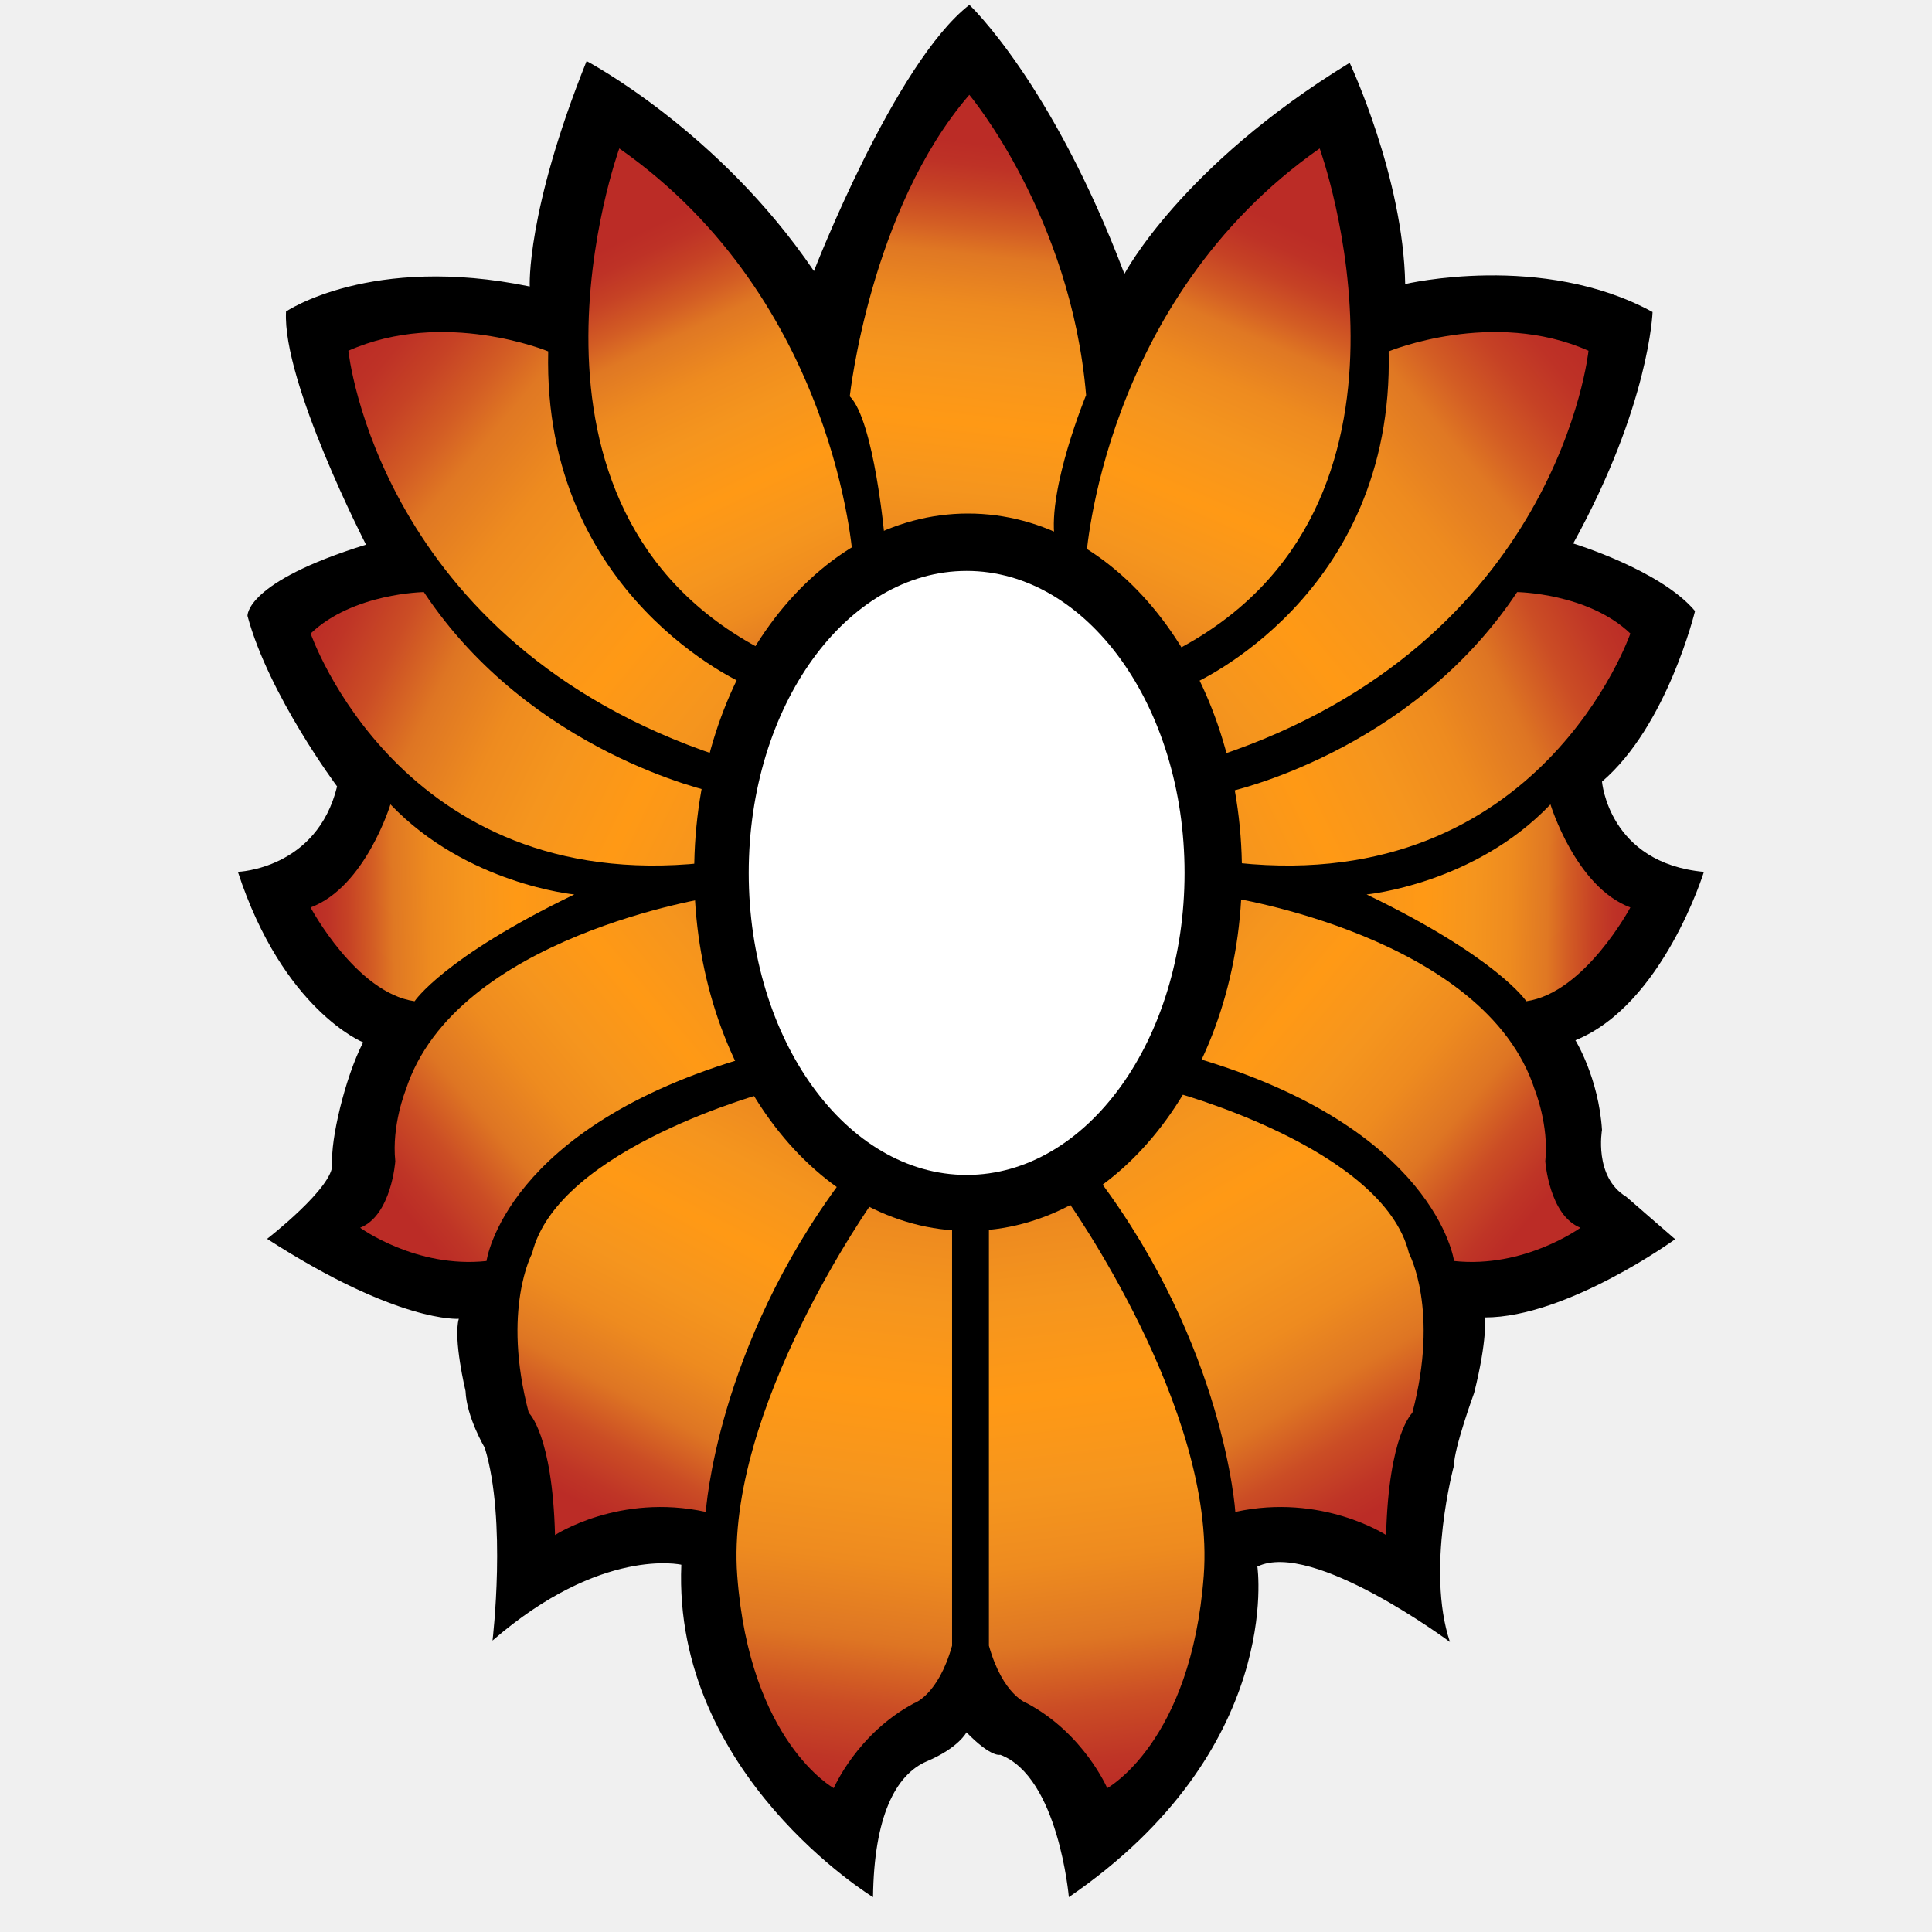
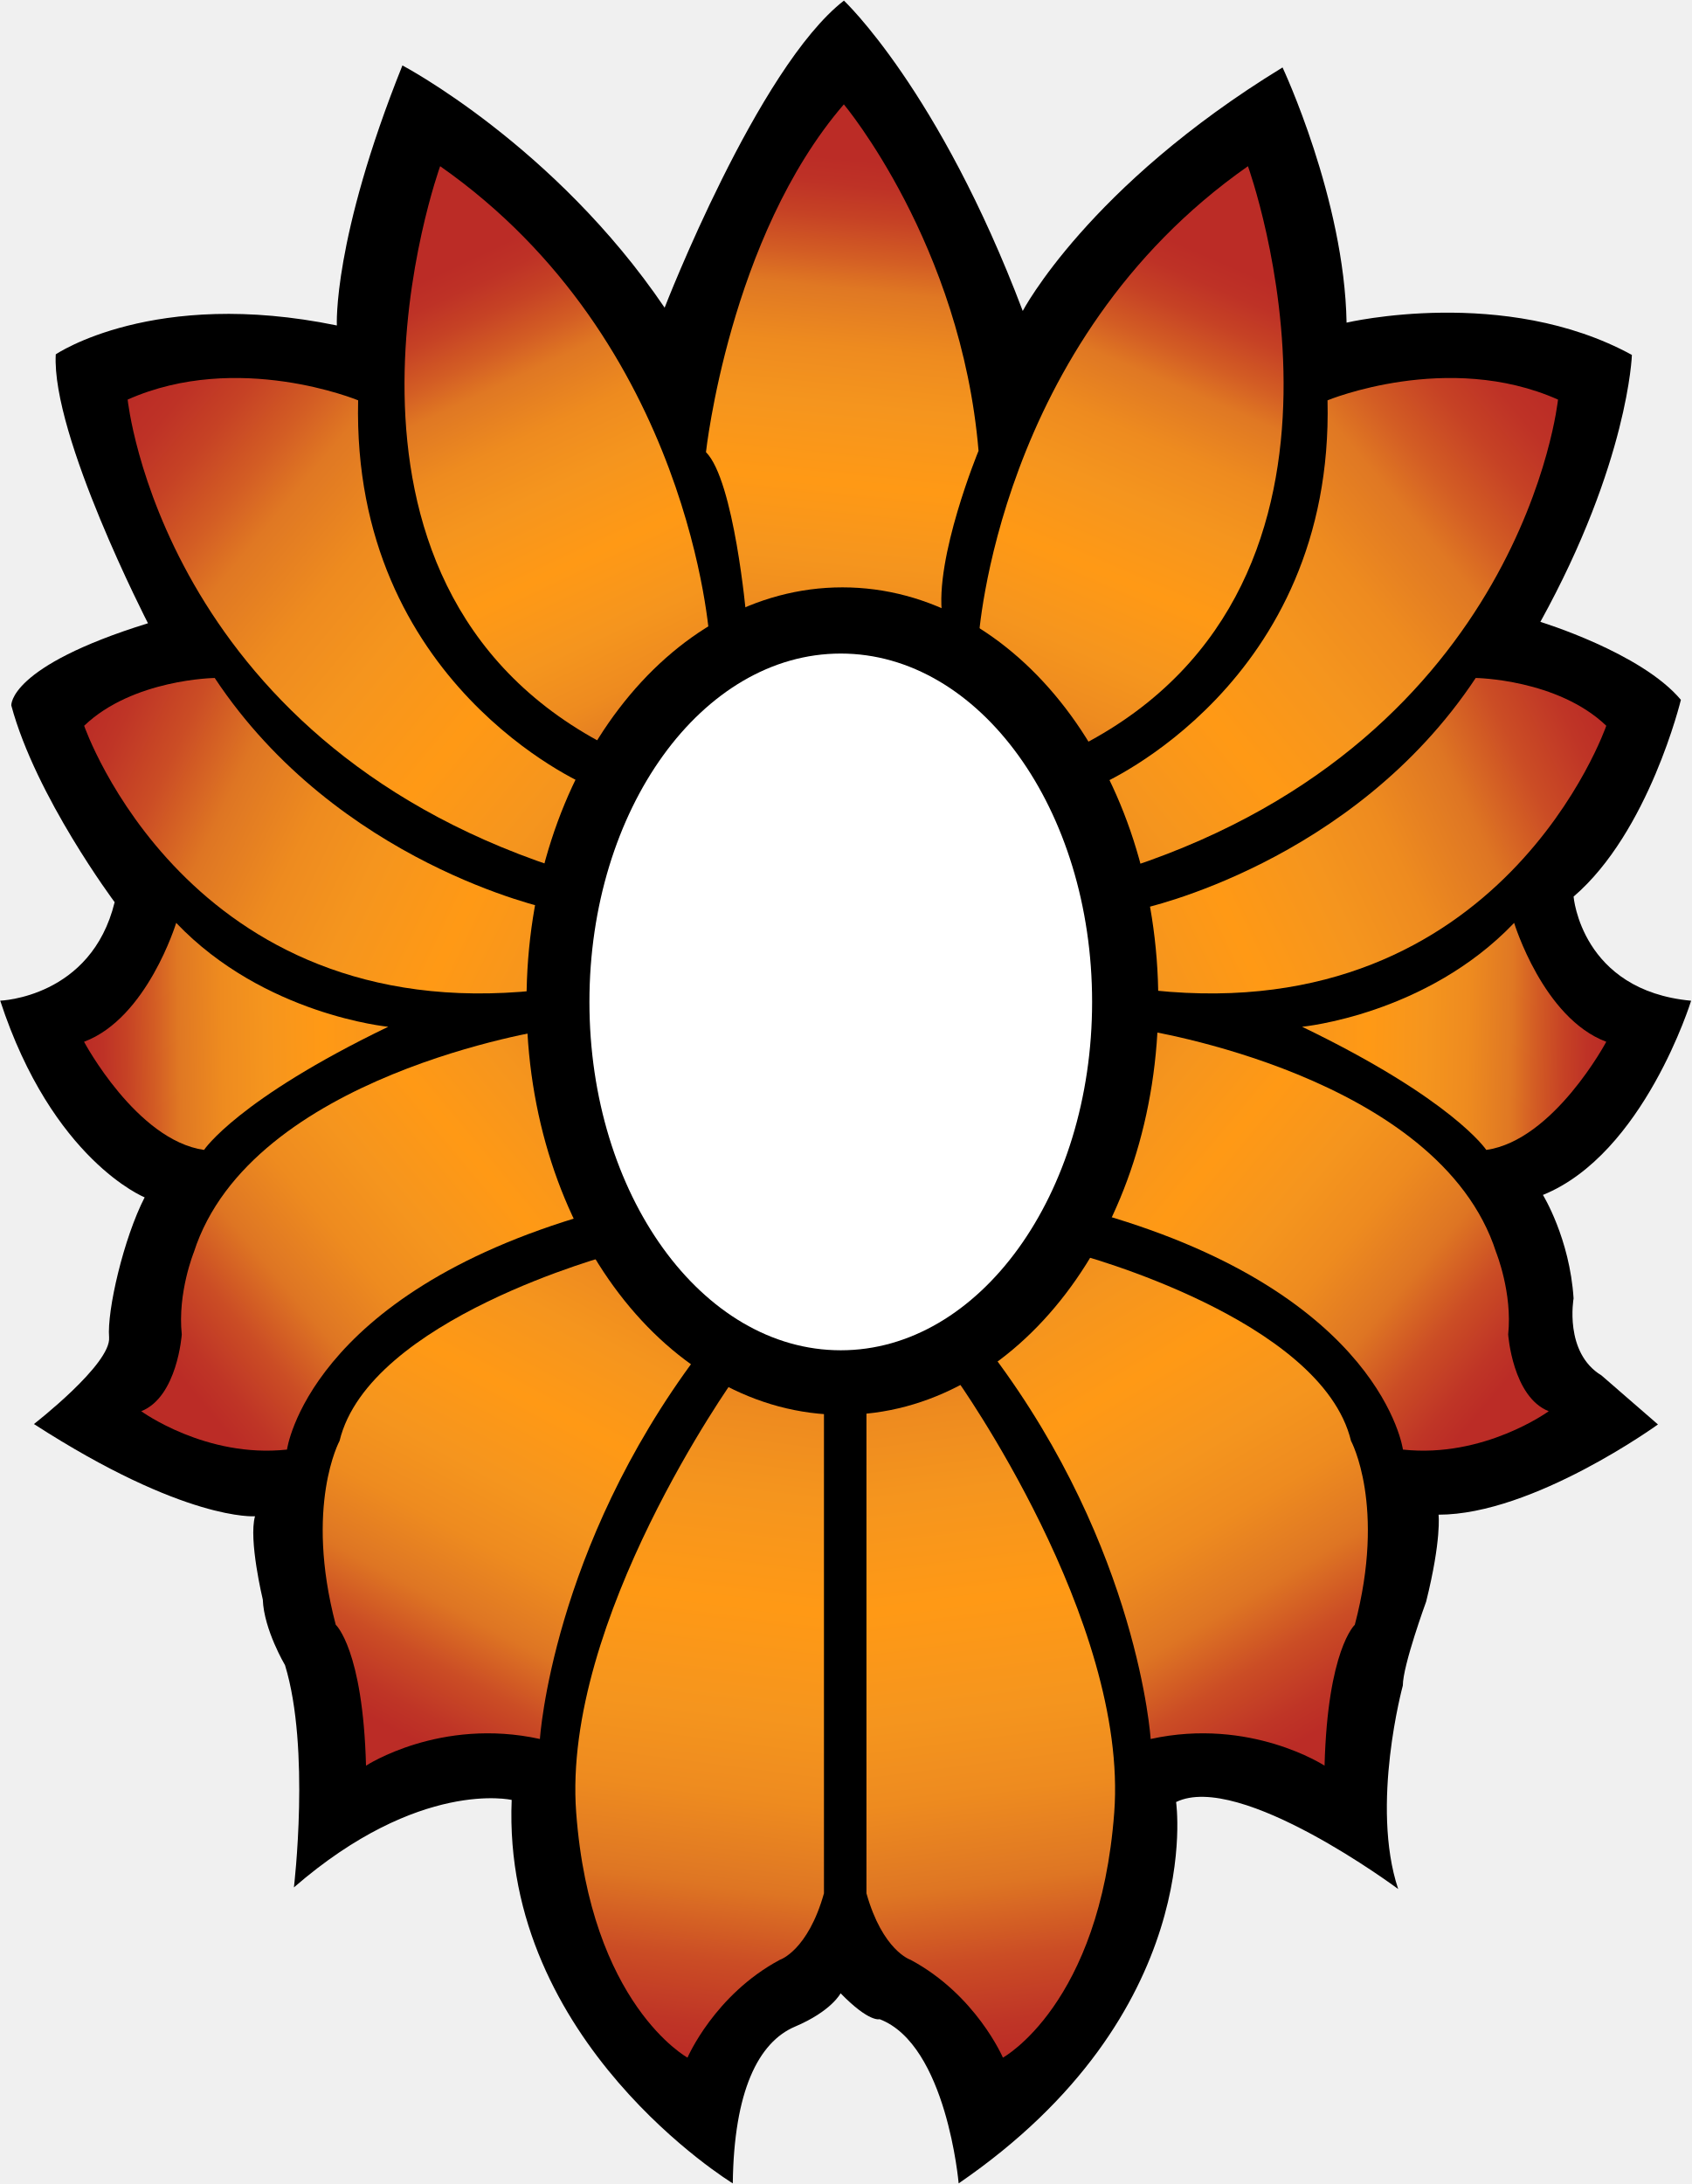
- <svg xmlns="http://www.w3.org/2000/svg" width="100%" height="100%" viewBox="0 0 1000 1000" version="1.1" xml:space="preserve" style="fill-rule:evenodd;clip-rule:evenodd;stroke-linejoin:round;stroke-miterlimit:2;">
-   <g transform="matrix(1,0,0,1,-3624,0)">
+ <svg xmlns="http://www.w3.org/2000/svg" width="100%" height="100%" viewBox="0 0 759 980" version="1.1" xml:space="preserve" style="fill-rule:evenodd;clip-rule:evenodd;stroke-linejoin:round;stroke-miterlimit:2;">
+   <g transform="matrix(1,0,0,1,-3747.03,-2.242)">
    <g id="M" transform="matrix(1,0,0,1,-0.333333,0)">
-       <rect x="3624.33" y="0" width="1000" height="1000" style="fill:none;" />
      <g transform="matrix(1,0,0,1,3624.33,0)">
        <path d="M500.26,896.664C500.26,896.664 496.256,904.641 479.802,911.622C463.348,918.602 452.378,940.613 451.88,981.962C451.88,981.962 348.169,918.747 352.656,809.906C352.656,809.906 311.272,800.288 254.929,849.151C254.929,849.151 262.408,786.825 250.94,749.429C250.94,749.429 241.467,733.474 240.968,720.011C240.968,720.011 234.486,693.087 237.478,682.616C237.478,682.616 206.235,685.109 138.255,641.231C138.255,641.231 172.988,614.306 171.99,602.34C170.993,590.373 178.472,557.964 187.946,539.515C187.946,539.515 146.561,522.884 123.127,451.261C123.127,451.261 164.013,449.942 174.483,407.062C174.483,407.062 139.082,359.694 128.113,318.808C128.113,318.808 126.617,301.357 189.442,281.911C189.442,281.911 146.063,197.646 148.057,161.248C148.057,161.248 191.935,131.331 274.205,148.284C274.205,148.284 272.211,109.891 303.623,31.61C303.623,31.61 371.933,67.509 421.295,140.306C421.295,140.306 463.017,32.572 501.753,2.522C501.753,2.522 544.403,42.475 582.001,141.772C582.001,141.772 611.284,85.859 698.589,32.507C698.589,32.507 726.354,91.541 727.323,147.018C727.323,147.018 798.293,130.285 855.367,161.502C855.367,161.502 853.847,209.632 814.289,281.297C814.289,281.297 859.581,295.056 877.353,316.269C877.353,316.269 863.02,375.604 829.195,404.559C829.195,404.559 832.635,446.701 881.94,451.287C881.94,451.287 860.727,520.085 815.435,538.431C815.435,538.431 827.475,557.924 829.195,584.87C829.195,584.87 824.829,609.209 841.719,619.421L867.053,641.417C867.053,641.417 811.115,681.91 768.6,681.91C768.6,681.91 769.994,693.062 763.025,720.94C763.025,720.94 752.57,749.515 752.57,758.576C752.57,758.576 737.934,812.241 750.48,849.877C750.48,849.877 679.39,796.908 650.815,810.847C650.815,810.847 664.754,905.531 553.241,981.962C553.241,981.962 547.89,919.744 517.765,908.283C517.765,908.283 513.208,909.93 500.26,896.664Z" />
      </g>
      <g transform="matrix(1,0,0,1,3624.33,0)">
        <path d="M511.864,634.253C511.864,634.253 532.814,633.044 552.153,620.957C552.153,620.957 629.506,729.333 623.06,815.549C616.614,901.766 573.102,925.536 573.102,925.536C573.102,925.536 561.016,897.334 531.606,881.622C531.606,881.622 519.116,877.593 511.864,851.809L511.864,634.253Z" style="fill:url(#_Linear1);" />
      </g>
      <g transform="matrix(-1,0,0,1,4628.99,0)">
        <path d="M511.864,634.253C511.864,634.253 532.814,633.044 552.153,620.957C552.153,620.957 629.506,729.333 623.06,815.549C616.614,901.766 573.102,925.536 573.102,925.536C573.102,925.536 561.016,897.334 531.606,881.622C531.606,881.622 519.116,877.593 511.864,851.809L511.864,634.253Z" style="fill:url(#_Linear2);" />
      </g>
      <g transform="matrix(1,0,0,1,3624.33,0)">
        <path d="M457.923,278.642C457.923,278.642 452.5,217.784 439.847,205.131C439.847,205.131 450.314,108.722 501.72,49.069C501.72,49.069 554.332,111.735 562.165,204.528C562.165,204.528 542.281,252.733 545.896,278.642C545.896,278.642 500.705,262.976 457.923,278.642Z" style="fill:url(#_Linear3);" />
      </g>
      <g transform="matrix(1,0,0,1,3624.33,0)">
        <path d="M608.538,336.61C608.538,336.61 590.51,309.265 562.165,289.062C562.165,289.062 570.352,155.72 683.064,76.821C683.064,76.821 750.478,262.869 608.538,336.61Z" style="fill:url(#_Linear4);" />
      </g>
      <g transform="matrix(-1,0,0,1,4627.95,0)">
        <path d="M608.538,336.61C608.538,336.61 590.51,309.265 562.165,289.062C562.165,289.062 570.352,155.72 683.064,76.821C683.064,76.821 750.478,262.869 608.538,336.61Z" style="fill:url(#_Linear5);" />
      </g>
      <g transform="matrix(1,0,0,1,3624.33,0)">
        <path d="M630.614,391.236C630.614,391.236 633.834,384.241 616.845,354.261C616.845,354.261 721.776,309.123 718.778,181.875C718.778,181.875 772.742,159.557 822.209,181.543C822.209,181.543 806.775,332.615 630.614,391.236" style="fill:url(#_Linear6);" />
      </g>
      <g transform="matrix(-1,0,0,1,4626.86,0)">
        <path d="M630.614,391.236C630.614,391.236 633.834,384.241 616.845,354.261C616.845,354.261 721.776,309.123 718.778,181.875C718.778,181.875 772.742,159.557 822.209,181.543C822.209,181.543 806.775,332.615 630.614,391.236" style="fill:url(#_Linear7);" />
      </g>
      <g transform="matrix(1,0,0,1,3624.33,0)">
        <path d="M640.788,446.647C640.788,446.647 641.101,418.111 635.457,409.958C635.457,409.958 730.019,389.828 785.278,306.463C785.278,306.463 821.958,306.94 843.871,327.9C843.871,327.9 797.364,462.975 640.788,446.647Z" style="fill:url(#_Linear8);" />
      </g>
      <g transform="matrix(-1,0,0,1,4629,0)">
        <path d="M640.788,446.647C640.788,446.647 641.101,418.111 635.457,409.958C635.457,409.958 730.019,389.828 785.278,306.463C785.278,306.463 821.958,306.94 843.871,327.9C843.871,327.9 797.364,462.975 640.788,446.647Z" style="fill:url(#_Linear9);" />
      </g>
      <g transform="matrix(1,0,0,1,3624.33,0)">
        <path d="M707.365,462.971C707.365,462.971 763.113,457.684 802.521,416.354C802.521,416.354 815.537,459.126 843.871,469.699C843.871,469.699 820.303,513.913 790.026,518.238C790.026,518.238 775.128,495.65 707.365,462.971Z" style="fill:url(#_Linear10);" />
      </g>
      <g transform="matrix(-1,0,0,1,4628.95,0)">
        <path d="M707.365,462.971C707.365,462.971 763.113,457.684 802.521,416.354C802.521,416.354 815.537,459.126 843.871,469.699C843.871,469.699 820.303,513.913 790.026,518.238C790.026,518.238 775.128,495.65 707.365,462.971Z" style="fill:url(#_Linear11);" />
      </g>
      <g transform="matrix(1,0,0,1,3624.33,0)">
        <path d="M818.041,635.48C818.041,635.48 789.022,656.63 752.624,652.695C752.624,652.695 743.226,583.344 616.845,546.946C616.845,546.946 634.367,532.19 635.457,464.314C635.457,464.314 768.856,484.48 794.432,564.161C794.432,564.161 801.81,582.36 799.843,601.05C799.843,601.05 801.81,629.086 818.041,635.48Z" style="fill:url(#_Linear12);" />
      </g>
      <g transform="matrix(-1,0,0,1,4628.78,0)">
        <path d="M818.041,635.48C818.041,635.48 789.022,656.63 752.624,652.695C752.624,652.695 743.226,583.344 616.845,546.946C616.845,546.946 634.367,532.19 635.457,464.314C635.457,464.314 768.856,484.48 794.432,564.161C794.432,564.161 801.81,582.36 799.843,601.05C799.843,601.05 801.81,629.086 818.041,635.48Z" style="fill:url(#_Linear13);" />
      </g>
      <g transform="matrix(1,0,0,1,3624.33,0)">
        <path d="M717.443,794.53C717.443,794.53 684.164,772.726 639.405,782.559C639.405,782.559 633.978,697.438 568.568,610.269C568.568,610.269 601.059,586.8 606.617,564.997C606.617,564.997 716.062,594.068 729.315,648.791C729.315,648.791 745.133,677.862 731.025,731.302C731.025,731.302 718.825,742.388 717.443,794.53Z" style="fill:url(#_Linear14);" />
      </g>
      <g transform="matrix(-1,0,0,1,4629.06,0)">
        <path d="M717.443,794.53C717.443,794.53 684.164,772.726 639.405,782.559C639.405,782.559 633.978,697.438 568.568,610.269C568.568,610.269 601.059,586.8 606.617,564.997C606.617,564.997 716.062,594.068 729.315,648.791C729.315,648.791 745.133,677.862 731.025,731.302C731.025,731.302 718.825,742.388 717.443,794.53Z" style="fill:url(#_Linear15);" />
      </g>
      <g transform="matrix(0.998991,0,0,0.73932,3498.57,-73.393)">
        <ellipse cx="627.469" cy="709.899" rx="141.897" ry="251.11" />
      </g>
      <g transform="matrix(0.794886,0,0,0.622506,3625.9,9.90452)">
        <ellipse cx="627.469" cy="709.899" rx="141.897" ry="251.11" style="fill:white;" />
      </g>
    </g>
  </g>
  <defs>
    <linearGradient id="_Linear1" x1="0" y1="0" x2="1" y2="0" gradientUnits="userSpaceOnUse" gradientTransform="matrix(-51.2091,-408.08,408.08,-51.2091,573.782,925.536)">
      <stop offset="0" style="stop-color:rgb(187,44,38);stop-opacity:1" />
      <stop offset="0.04" style="stop-color:rgb(191,53,38);stop-opacity:1" />
      <stop offset="0.11" style="stop-color:rgb(203,77,37);stop-opacity:1" />
      <stop offset="0.19" style="stop-color:rgb(222,117,35);stop-opacity:1" />
      <stop offset="0.21" style="stop-color:rgb(225,122,35);stop-opacity:1" />
      <stop offset="0.29" style="stop-color:rgb(238,139,31);stop-opacity:1" />
      <stop offset="0.38" style="stop-color:rgb(245,149,30);stop-opacity:1" />
      <stop offset="0.5" style="stop-color:rgb(255,153,21);stop-opacity:1" />
      <stop offset="0.62" style="stop-color:rgb(245,149,30);stop-opacity:1" />
      <stop offset="0.71" style="stop-color:rgb(238,139,31);stop-opacity:1" />
      <stop offset="0.79" style="stop-color:rgb(225,122,35);stop-opacity:1" />
      <stop offset="0.8" style="stop-color:rgb(224,120,35);stop-opacity:1" />
      <stop offset="0.85" style="stop-color:rgb(211,93,36);stop-opacity:1" />
      <stop offset="0.91" style="stop-color:rgb(198,66,37);stop-opacity:1" />
      <stop offset="0.96" style="stop-color:rgb(190,50,38);stop-opacity:1" />
      <stop offset="1" style="stop-color:rgb(187,44,38);stop-opacity:1" />
    </linearGradient>
    <linearGradient id="_Linear2" x1="0" y1="0" x2="1" y2="0" gradientUnits="userSpaceOnUse" gradientTransform="matrix(-51.2091,-408.08,408.08,-51.2091,573.782,925.536)">
      <stop offset="0" style="stop-color:rgb(187,44,38);stop-opacity:1" />
      <stop offset="0.04" style="stop-color:rgb(191,53,38);stop-opacity:1" />
      <stop offset="0.11" style="stop-color:rgb(203,77,37);stop-opacity:1" />
      <stop offset="0.19" style="stop-color:rgb(222,117,35);stop-opacity:1" />
      <stop offset="0.21" style="stop-color:rgb(225,122,35);stop-opacity:1" />
      <stop offset="0.29" style="stop-color:rgb(238,139,31);stop-opacity:1" />
      <stop offset="0.38" style="stop-color:rgb(245,149,30);stop-opacity:1" />
      <stop offset="0.5" style="stop-color:rgb(255,153,21);stop-opacity:1" />
      <stop offset="0.62" style="stop-color:rgb(245,149,30);stop-opacity:1" />
      <stop offset="0.71" style="stop-color:rgb(238,139,31);stop-opacity:1" />
      <stop offset="0.79" style="stop-color:rgb(225,122,35);stop-opacity:1" />
      <stop offset="0.8" style="stop-color:rgb(224,120,35);stop-opacity:1" />
      <stop offset="0.85" style="stop-color:rgb(211,93,36);stop-opacity:1" />
      <stop offset="0.91" style="stop-color:rgb(198,66,37);stop-opacity:1" />
      <stop offset="0.96" style="stop-color:rgb(190,50,38);stop-opacity:1" />
      <stop offset="1" style="stop-color:rgb(187,44,38);stop-opacity:1" />
    </linearGradient>
    <linearGradient id="_Linear3" x1="0" y1="0" x2="1" y2="0" gradientUnits="userSpaceOnUse" gradientTransform="matrix(30.5976,-287.284,287.284,30.5976,500,364.106)">
      <stop offset="0" style="stop-color:rgb(187,44,38);stop-opacity:1" />
      <stop offset="0.04" style="stop-color:rgb(191,53,38);stop-opacity:1" />
      <stop offset="0.11" style="stop-color:rgb(203,77,37);stop-opacity:1" />
      <stop offset="0.19" style="stop-color:rgb(222,117,35);stop-opacity:1" />
      <stop offset="0.21" style="stop-color:rgb(225,122,35);stop-opacity:1" />
      <stop offset="0.29" style="stop-color:rgb(238,139,31);stop-opacity:1" />
      <stop offset="0.38" style="stop-color:rgb(245,149,30);stop-opacity:1" />
      <stop offset="0.5" style="stop-color:rgb(255,153,21);stop-opacity:1" />
      <stop offset="0.62" style="stop-color:rgb(245,149,30);stop-opacity:1" />
      <stop offset="0.71" style="stop-color:rgb(238,139,31);stop-opacity:1" />
      <stop offset="0.79" style="stop-color:rgb(225,122,35);stop-opacity:1" />
      <stop offset="0.8" style="stop-color:rgb(224,120,35);stop-opacity:1" />
      <stop offset="0.85" style="stop-color:rgb(211,93,36);stop-opacity:1" />
      <stop offset="0.91" style="stop-color:rgb(198,66,37);stop-opacity:1" />
      <stop offset="0.96" style="stop-color:rgb(190,50,38);stop-opacity:1" />
      <stop offset="1" style="stop-color:rgb(187,44,38);stop-opacity:1" />
    </linearGradient>
    <linearGradient id="_Linear4" x1="0" y1="0" x2="1" y2="0" gradientUnits="userSpaceOnUse" gradientTransform="matrix(119.676,-273.886,273.886,119.676,546.922,391.236)">
      <stop offset="0" style="stop-color:rgb(187,44,38);stop-opacity:1" />
      <stop offset="0.04" style="stop-color:rgb(191,53,38);stop-opacity:1" />
      <stop offset="0.11" style="stop-color:rgb(203,77,37);stop-opacity:1" />
      <stop offset="0.19" style="stop-color:rgb(222,117,35);stop-opacity:1" />
      <stop offset="0.21" style="stop-color:rgb(225,122,35);stop-opacity:1" />
      <stop offset="0.29" style="stop-color:rgb(238,139,31);stop-opacity:1" />
      <stop offset="0.38" style="stop-color:rgb(245,149,30);stop-opacity:1" />
      <stop offset="0.5" style="stop-color:rgb(255,153,21);stop-opacity:1" />
      <stop offset="0.62" style="stop-color:rgb(245,149,30);stop-opacity:1" />
      <stop offset="0.71" style="stop-color:rgb(238,139,31);stop-opacity:1" />
      <stop offset="0.79" style="stop-color:rgb(225,122,35);stop-opacity:1" />
      <stop offset="0.8" style="stop-color:rgb(224,120,35);stop-opacity:1" />
      <stop offset="0.85" style="stop-color:rgb(211,93,36);stop-opacity:1" />
      <stop offset="0.91" style="stop-color:rgb(198,66,37);stop-opacity:1" />
      <stop offset="0.96" style="stop-color:rgb(190,50,38);stop-opacity:1" />
      <stop offset="1" style="stop-color:rgb(187,44,38);stop-opacity:1" />
    </linearGradient>
    <linearGradient id="_Linear5" x1="0" y1="0" x2="1" y2="0" gradientUnits="userSpaceOnUse" gradientTransform="matrix(122,-258,258,122,544.598,375.35)">
      <stop offset="0" style="stop-color:rgb(187,44,38);stop-opacity:1" />
      <stop offset="0.04" style="stop-color:rgb(191,53,38);stop-opacity:1" />
      <stop offset="0.11" style="stop-color:rgb(203,77,37);stop-opacity:1" />
      <stop offset="0.19" style="stop-color:rgb(222,117,35);stop-opacity:1" />
      <stop offset="0.21" style="stop-color:rgb(225,122,35);stop-opacity:1" />
      <stop offset="0.29" style="stop-color:rgb(238,139,31);stop-opacity:1" />
      <stop offset="0.38" style="stop-color:rgb(245,149,30);stop-opacity:1" />
      <stop offset="0.5" style="stop-color:rgb(255,153,21);stop-opacity:1" />
      <stop offset="0.62" style="stop-color:rgb(245,149,30);stop-opacity:1" />
      <stop offset="0.71" style="stop-color:rgb(238,139,31);stop-opacity:1" />
      <stop offset="0.79" style="stop-color:rgb(225,122,35);stop-opacity:1" />
      <stop offset="0.8" style="stop-color:rgb(224,120,35);stop-opacity:1" />
      <stop offset="0.85" style="stop-color:rgb(211,93,36);stop-opacity:1" />
      <stop offset="0.91" style="stop-color:rgb(198,66,37);stop-opacity:1" />
      <stop offset="0.96" style="stop-color:rgb(190,50,38);stop-opacity:1" />
      <stop offset="1" style="stop-color:rgb(187,44,38);stop-opacity:1" />
    </linearGradient>
    <linearGradient id="_Linear6" x1="0" y1="0" x2="1" y2="0" gradientUnits="userSpaceOnUse" gradientTransform="matrix(321.203,-272,272,321.203,501.006,454.491)">
      <stop offset="0" style="stop-color:rgb(187,44,38);stop-opacity:1" />
      <stop offset="0.04" style="stop-color:rgb(191,53,38);stop-opacity:1" />
      <stop offset="0.11" style="stop-color:rgb(203,77,37);stop-opacity:1" />
      <stop offset="0.19" style="stop-color:rgb(222,117,35);stop-opacity:1" />
      <stop offset="0.21" style="stop-color:rgb(225,122,35);stop-opacity:1" />
      <stop offset="0.29" style="stop-color:rgb(238,139,31);stop-opacity:1" />
      <stop offset="0.38" style="stop-color:rgb(245,149,30);stop-opacity:1" />
      <stop offset="0.5" style="stop-color:rgb(255,153,21);stop-opacity:1" />
      <stop offset="0.62" style="stop-color:rgb(245,149,30);stop-opacity:1" />
      <stop offset="0.71" style="stop-color:rgb(238,139,31);stop-opacity:1" />
      <stop offset="0.79" style="stop-color:rgb(225,122,35);stop-opacity:1" />
      <stop offset="0.8" style="stop-color:rgb(224,120,35);stop-opacity:1" />
      <stop offset="0.85" style="stop-color:rgb(211,93,36);stop-opacity:1" />
      <stop offset="0.91" style="stop-color:rgb(198,66,37);stop-opacity:1" />
      <stop offset="0.96" style="stop-color:rgb(190,50,38);stop-opacity:1" />
      <stop offset="1" style="stop-color:rgb(187,44,38);stop-opacity:1" />
    </linearGradient>
    <linearGradient id="_Linear7" x1="0" y1="0" x2="1" y2="0" gradientUnits="userSpaceOnUse" gradientTransform="matrix(321.203,-272,272,321.203,501.006,454.491)">
      <stop offset="0" style="stop-color:rgb(187,44,38);stop-opacity:1" />
      <stop offset="0.04" style="stop-color:rgb(191,53,38);stop-opacity:1" />
      <stop offset="0.11" style="stop-color:rgb(203,77,37);stop-opacity:1" />
      <stop offset="0.19" style="stop-color:rgb(222,117,35);stop-opacity:1" />
      <stop offset="0.21" style="stop-color:rgb(225,122,35);stop-opacity:1" />
      <stop offset="0.29" style="stop-color:rgb(238,139,31);stop-opacity:1" />
      <stop offset="0.38" style="stop-color:rgb(245,149,30);stop-opacity:1" />
      <stop offset="0.5" style="stop-color:rgb(255,153,21);stop-opacity:1" />
      <stop offset="0.62" style="stop-color:rgb(245,149,30);stop-opacity:1" />
      <stop offset="0.71" style="stop-color:rgb(238,139,31);stop-opacity:1" />
      <stop offset="0.79" style="stop-color:rgb(225,122,35);stop-opacity:1" />
      <stop offset="0.8" style="stop-color:rgb(224,120,35);stop-opacity:1" />
      <stop offset="0.85" style="stop-color:rgb(211,93,36);stop-opacity:1" />
      <stop offset="0.91" style="stop-color:rgb(198,66,37);stop-opacity:1" />
      <stop offset="0.96" style="stop-color:rgb(190,50,38);stop-opacity:1" />
      <stop offset="1" style="stop-color:rgb(187,44,38);stop-opacity:1" />
    </linearGradient>
    <linearGradient id="_Linear8" x1="0" y1="0" x2="1" y2="0" gradientUnits="userSpaceOnUse" gradientTransform="matrix(-343.871,164.033,-164.033,-343.871,843.871,326.947)">
      <stop offset="0" style="stop-color:rgb(187,44,38);stop-opacity:1" />
      <stop offset="0.04" style="stop-color:rgb(191,53,38);stop-opacity:1" />
      <stop offset="0.11" style="stop-color:rgb(203,77,37);stop-opacity:1" />
      <stop offset="0.19" style="stop-color:rgb(222,117,35);stop-opacity:1" />
      <stop offset="0.21" style="stop-color:rgb(225,122,35);stop-opacity:1" />
      <stop offset="0.29" style="stop-color:rgb(238,139,31);stop-opacity:1" />
      <stop offset="0.38" style="stop-color:rgb(245,149,30);stop-opacity:1" />
      <stop offset="0.5" style="stop-color:rgb(255,153,21);stop-opacity:1" />
      <stop offset="0.62" style="stop-color:rgb(245,149,30);stop-opacity:1" />
      <stop offset="0.71" style="stop-color:rgb(238,139,31);stop-opacity:1" />
      <stop offset="0.79" style="stop-color:rgb(225,122,35);stop-opacity:1" />
      <stop offset="0.8" style="stop-color:rgb(224,120,35);stop-opacity:1" />
      <stop offset="0.85" style="stop-color:rgb(211,93,36);stop-opacity:1" />
      <stop offset="0.91" style="stop-color:rgb(198,66,37);stop-opacity:1" />
      <stop offset="0.96" style="stop-color:rgb(190,50,38);stop-opacity:1" />
      <stop offset="1" style="stop-color:rgb(187,44,38);stop-opacity:1" />
    </linearGradient>
    <linearGradient id="_Linear9" x1="0" y1="0" x2="1" y2="0" gradientUnits="userSpaceOnUse" gradientTransform="matrix(-343.871,164.033,-164.033,-343.871,843.871,326.947)">
      <stop offset="0" style="stop-color:rgb(187,44,38);stop-opacity:1" />
      <stop offset="0.04" style="stop-color:rgb(191,53,38);stop-opacity:1" />
      <stop offset="0.11" style="stop-color:rgb(203,77,37);stop-opacity:1" />
      <stop offset="0.19" style="stop-color:rgb(222,117,35);stop-opacity:1" />
      <stop offset="0.21" style="stop-color:rgb(225,122,35);stop-opacity:1" />
      <stop offset="0.29" style="stop-color:rgb(238,139,31);stop-opacity:1" />
      <stop offset="0.38" style="stop-color:rgb(245,149,30);stop-opacity:1" />
      <stop offset="0.5" style="stop-color:rgb(255,153,21);stop-opacity:1" />
      <stop offset="0.62" style="stop-color:rgb(245,149,30);stop-opacity:1" />
      <stop offset="0.71" style="stop-color:rgb(238,139,31);stop-opacity:1" />
      <stop offset="0.79" style="stop-color:rgb(225,122,35);stop-opacity:1" />
      <stop offset="0.8" style="stop-color:rgb(224,120,35);stop-opacity:1" />
      <stop offset="0.85" style="stop-color:rgb(211,93,36);stop-opacity:1" />
      <stop offset="0.91" style="stop-color:rgb(198,66,37);stop-opacity:1" />
      <stop offset="0.96" style="stop-color:rgb(190,50,38);stop-opacity:1" />
      <stop offset="1" style="stop-color:rgb(187,44,38);stop-opacity:1" />
    </linearGradient>
-     <linearGradient id="_Linear10" x1="0" y1="0" x2="1" y2="0" gradientUnits="userSpaceOnUse" gradientTransform="matrix(213.4,4.32527,-3.22826,159.275,630.472,462.971)">
+     <linearGradient id="_Linear10" x1="0" y1="0" x2="1" y2="0" gradientUnits="userSpaceOnUse" gradientTransform="matrix(213.4,4.32527,-4.32527,213.4,630.472,462.971)">
      <stop offset="0" style="stop-color:rgb(187,44,38);stop-opacity:1" />
      <stop offset="0.04" style="stop-color:rgb(191,53,38);stop-opacity:1" />
      <stop offset="0.11" style="stop-color:rgb(203,77,37);stop-opacity:1" />
      <stop offset="0.19" style="stop-color:rgb(222,117,35);stop-opacity:1" />
      <stop offset="0.21" style="stop-color:rgb(225,122,35);stop-opacity:1" />
      <stop offset="0.29" style="stop-color:rgb(238,139,31);stop-opacity:1" />
      <stop offset="0.31" style="stop-color:rgb(245,149,30);stop-opacity:1" />
      <stop offset="0.5" style="stop-color:rgb(255,153,21);stop-opacity:1" />
      <stop offset="0.62" style="stop-color:rgb(245,149,30);stop-opacity:1" />
      <stop offset="0.71" style="stop-color:rgb(238,139,31);stop-opacity:1" />
      <stop offset="0.79" style="stop-color:rgb(225,122,35);stop-opacity:1" />
      <stop offset="0.8" style="stop-color:rgb(224,120,35);stop-opacity:1" />
      <stop offset="0.85" style="stop-color:rgb(211,93,36);stop-opacity:1" />
      <stop offset="0.91" style="stop-color:rgb(198,66,37);stop-opacity:1" />
      <stop offset="0.96" style="stop-color:rgb(190,50,38);stop-opacity:1" />
      <stop offset="1" style="stop-color:rgb(187,44,38);stop-opacity:1" />
    </linearGradient>
-     <linearGradient id="_Linear11" x1="0" y1="0" x2="1" y2="0" gradientUnits="userSpaceOnUse" gradientTransform="matrix(213.4,4.32527,-3.22826,159.275,630.472,462.971)">
+     <linearGradient id="_Linear11" x1="0" y1="0" x2="1" y2="0" gradientUnits="userSpaceOnUse" gradientTransform="matrix(213.4,4.32527,-4.32527,213.4,630.472,462.971)">
      <stop offset="0" style="stop-color:rgb(187,44,38);stop-opacity:1" />
      <stop offset="0.04" style="stop-color:rgb(191,53,38);stop-opacity:1" />
      <stop offset="0.11" style="stop-color:rgb(203,77,37);stop-opacity:1" />
      <stop offset="0.19" style="stop-color:rgb(222,117,35);stop-opacity:1" />
      <stop offset="0.21" style="stop-color:rgb(225,122,35);stop-opacity:1" />
      <stop offset="0.29" style="stop-color:rgb(238,139,31);stop-opacity:1" />
      <stop offset="0.31" style="stop-color:rgb(245,149,30);stop-opacity:1" />
      <stop offset="0.5" style="stop-color:rgb(255,153,21);stop-opacity:1" />
      <stop offset="0.62" style="stop-color:rgb(245,149,30);stop-opacity:1" />
      <stop offset="0.71" style="stop-color:rgb(238,139,31);stop-opacity:1" />
      <stop offset="0.79" style="stop-color:rgb(225,122,35);stop-opacity:1" />
      <stop offset="0.8" style="stop-color:rgb(224,120,35);stop-opacity:1" />
      <stop offset="0.85" style="stop-color:rgb(211,93,36);stop-opacity:1" />
      <stop offset="0.91" style="stop-color:rgb(198,66,37);stop-opacity:1" />
      <stop offset="0.96" style="stop-color:rgb(190,50,38);stop-opacity:1" />
      <stop offset="1" style="stop-color:rgb(187,44,38);stop-opacity:1" />
    </linearGradient>
    <linearGradient id="_Linear12" x1="0" y1="0" x2="1" y2="0" gradientUnits="userSpaceOnUse" gradientTransform="matrix(-252.865,-210.784,210.784,-252.865,790.094,632.954)">
      <stop offset="0" style="stop-color:rgb(187,44,38);stop-opacity:1" />
      <stop offset="0.04" style="stop-color:rgb(191,53,38);stop-opacity:1" />
      <stop offset="0.11" style="stop-color:rgb(203,77,37);stop-opacity:1" />
      <stop offset="0.19" style="stop-color:rgb(222,117,35);stop-opacity:1" />
      <stop offset="0.21" style="stop-color:rgb(225,122,35);stop-opacity:1" />
      <stop offset="0.29" style="stop-color:rgb(238,139,31);stop-opacity:1" />
      <stop offset="0.38" style="stop-color:rgb(245,149,30);stop-opacity:1" />
      <stop offset="0.5" style="stop-color:rgb(255,153,21);stop-opacity:1" />
      <stop offset="0.62" style="stop-color:rgb(245,149,30);stop-opacity:1" />
      <stop offset="0.71" style="stop-color:rgb(238,139,31);stop-opacity:1" />
      <stop offset="0.79" style="stop-color:rgb(225,122,35);stop-opacity:1" />
      <stop offset="0.8" style="stop-color:rgb(224,120,35);stop-opacity:1" />
      <stop offset="0.85" style="stop-color:rgb(211,93,36);stop-opacity:1" />
      <stop offset="0.91" style="stop-color:rgb(198,66,37);stop-opacity:1" />
      <stop offset="0.96" style="stop-color:rgb(190,50,38);stop-opacity:1" />
      <stop offset="1" style="stop-color:rgb(187,44,38);stop-opacity:1" />
    </linearGradient>
    <linearGradient id="_Linear13" x1="0" y1="0" x2="1" y2="0" gradientUnits="userSpaceOnUse" gradientTransform="matrix(-252.865,-210.784,210.784,-252.865,790.094,632.954)">
      <stop offset="0" style="stop-color:rgb(187,44,38);stop-opacity:1" />
      <stop offset="0.04" style="stop-color:rgb(191,53,38);stop-opacity:1" />
      <stop offset="0.11" style="stop-color:rgb(203,77,37);stop-opacity:1" />
      <stop offset="0.19" style="stop-color:rgb(222,117,35);stop-opacity:1" />
      <stop offset="0.21" style="stop-color:rgb(225,122,35);stop-opacity:1" />
      <stop offset="0.29" style="stop-color:rgb(238,139,31);stop-opacity:1" />
      <stop offset="0.38" style="stop-color:rgb(245,149,30);stop-opacity:1" />
      <stop offset="0.5" style="stop-color:rgb(255,153,21);stop-opacity:1" />
      <stop offset="0.62" style="stop-color:rgb(245,149,30);stop-opacity:1" />
      <stop offset="0.71" style="stop-color:rgb(238,139,31);stop-opacity:1" />
      <stop offset="0.79" style="stop-color:rgb(225,122,35);stop-opacity:1" />
      <stop offset="0.8" style="stop-color:rgb(224,120,35);stop-opacity:1" />
      <stop offset="0.85" style="stop-color:rgb(211,93,36);stop-opacity:1" />
      <stop offset="0.91" style="stop-color:rgb(198,66,37);stop-opacity:1" />
      <stop offset="0.96" style="stop-color:rgb(190,50,38);stop-opacity:1" />
      <stop offset="1" style="stop-color:rgb(187,44,38);stop-opacity:1" />
    </linearGradient>
    <linearGradient id="_Linear14" x1="0" y1="0" x2="1" y2="0" gradientUnits="userSpaceOnUse" gradientTransform="matrix(-182,-308,308,-182,708.785,783.102)">
      <stop offset="0" style="stop-color:rgb(187,44,38);stop-opacity:1" />
      <stop offset="0.04" style="stop-color:rgb(191,53,38);stop-opacity:1" />
      <stop offset="0.11" style="stop-color:rgb(203,77,37);stop-opacity:1" />
      <stop offset="0.19" style="stop-color:rgb(222,117,35);stop-opacity:1" />
      <stop offset="0.21" style="stop-color:rgb(225,122,35);stop-opacity:1" />
      <stop offset="0.29" style="stop-color:rgb(238,139,31);stop-opacity:1" />
      <stop offset="0.38" style="stop-color:rgb(245,149,30);stop-opacity:1" />
      <stop offset="0.5" style="stop-color:rgb(255,153,21);stop-opacity:1" />
      <stop offset="0.62" style="stop-color:rgb(245,149,30);stop-opacity:1" />
      <stop offset="0.71" style="stop-color:rgb(238,139,31);stop-opacity:1" />
      <stop offset="0.79" style="stop-color:rgb(225,122,35);stop-opacity:1" />
      <stop offset="0.8" style="stop-color:rgb(224,120,35);stop-opacity:1" />
      <stop offset="0.85" style="stop-color:rgb(211,93,36);stop-opacity:1" />
      <stop offset="0.91" style="stop-color:rgb(198,66,37);stop-opacity:1" />
      <stop offset="0.96" style="stop-color:rgb(190,50,38);stop-opacity:1" />
      <stop offset="1" style="stop-color:rgb(187,44,38);stop-opacity:1" />
    </linearGradient>
    <linearGradient id="_Linear15" x1="0" y1="0" x2="1" y2="0" gradientUnits="userSpaceOnUse" gradientTransform="matrix(-150.515,-279.168,279.168,-150.515,702.366,779.168)">
      <stop offset="0" style="stop-color:rgb(187,44,38);stop-opacity:1" />
      <stop offset="0.04" style="stop-color:rgb(191,53,38);stop-opacity:1" />
      <stop offset="0.11" style="stop-color:rgb(203,77,37);stop-opacity:1" />
      <stop offset="0.19" style="stop-color:rgb(222,117,35);stop-opacity:1" />
      <stop offset="0.21" style="stop-color:rgb(225,122,35);stop-opacity:1" />
      <stop offset="0.29" style="stop-color:rgb(238,139,31);stop-opacity:1" />
      <stop offset="0.38" style="stop-color:rgb(245,149,30);stop-opacity:1" />
      <stop offset="0.5" style="stop-color:rgb(255,153,21);stop-opacity:1" />
      <stop offset="0.62" style="stop-color:rgb(245,149,30);stop-opacity:1" />
      <stop offset="0.71" style="stop-color:rgb(238,139,31);stop-opacity:1" />
      <stop offset="0.79" style="stop-color:rgb(225,122,35);stop-opacity:1" />
      <stop offset="0.8" style="stop-color:rgb(224,120,35);stop-opacity:1" />
      <stop offset="0.85" style="stop-color:rgb(211,93,36);stop-opacity:1" />
      <stop offset="0.91" style="stop-color:rgb(198,66,37);stop-opacity:1" />
      <stop offset="0.96" style="stop-color:rgb(190,50,38);stop-opacity:1" />
      <stop offset="1" style="stop-color:rgb(187,44,38);stop-opacity:1" />
    </linearGradient>
  </defs>
</svg>
